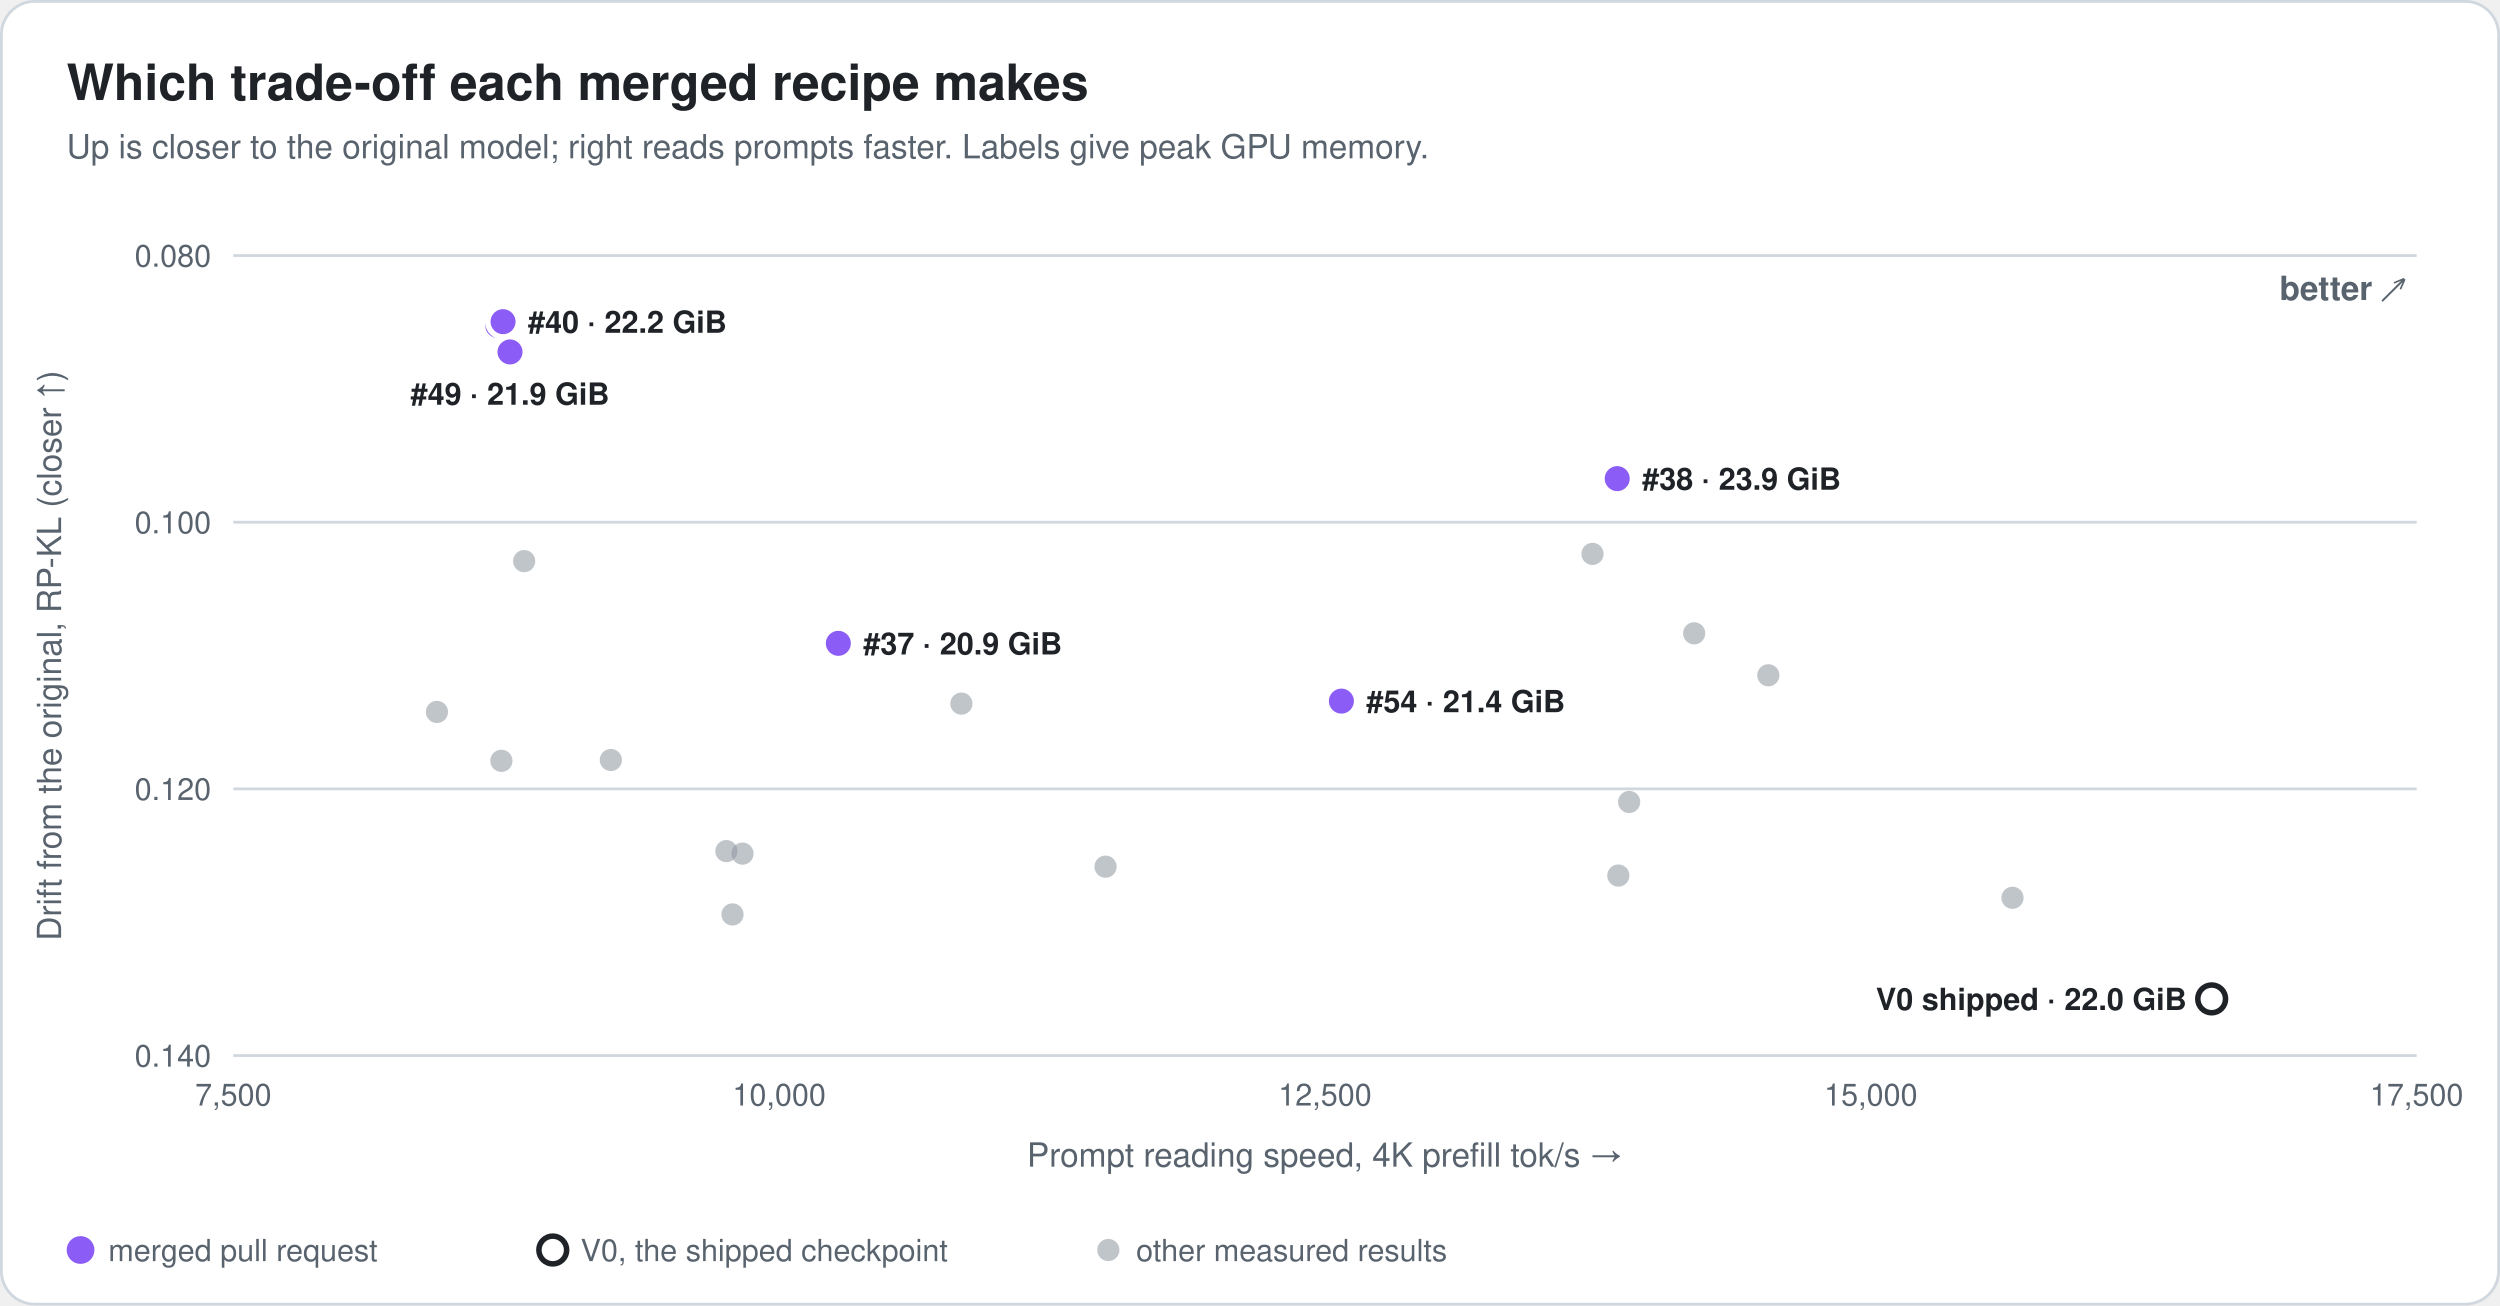
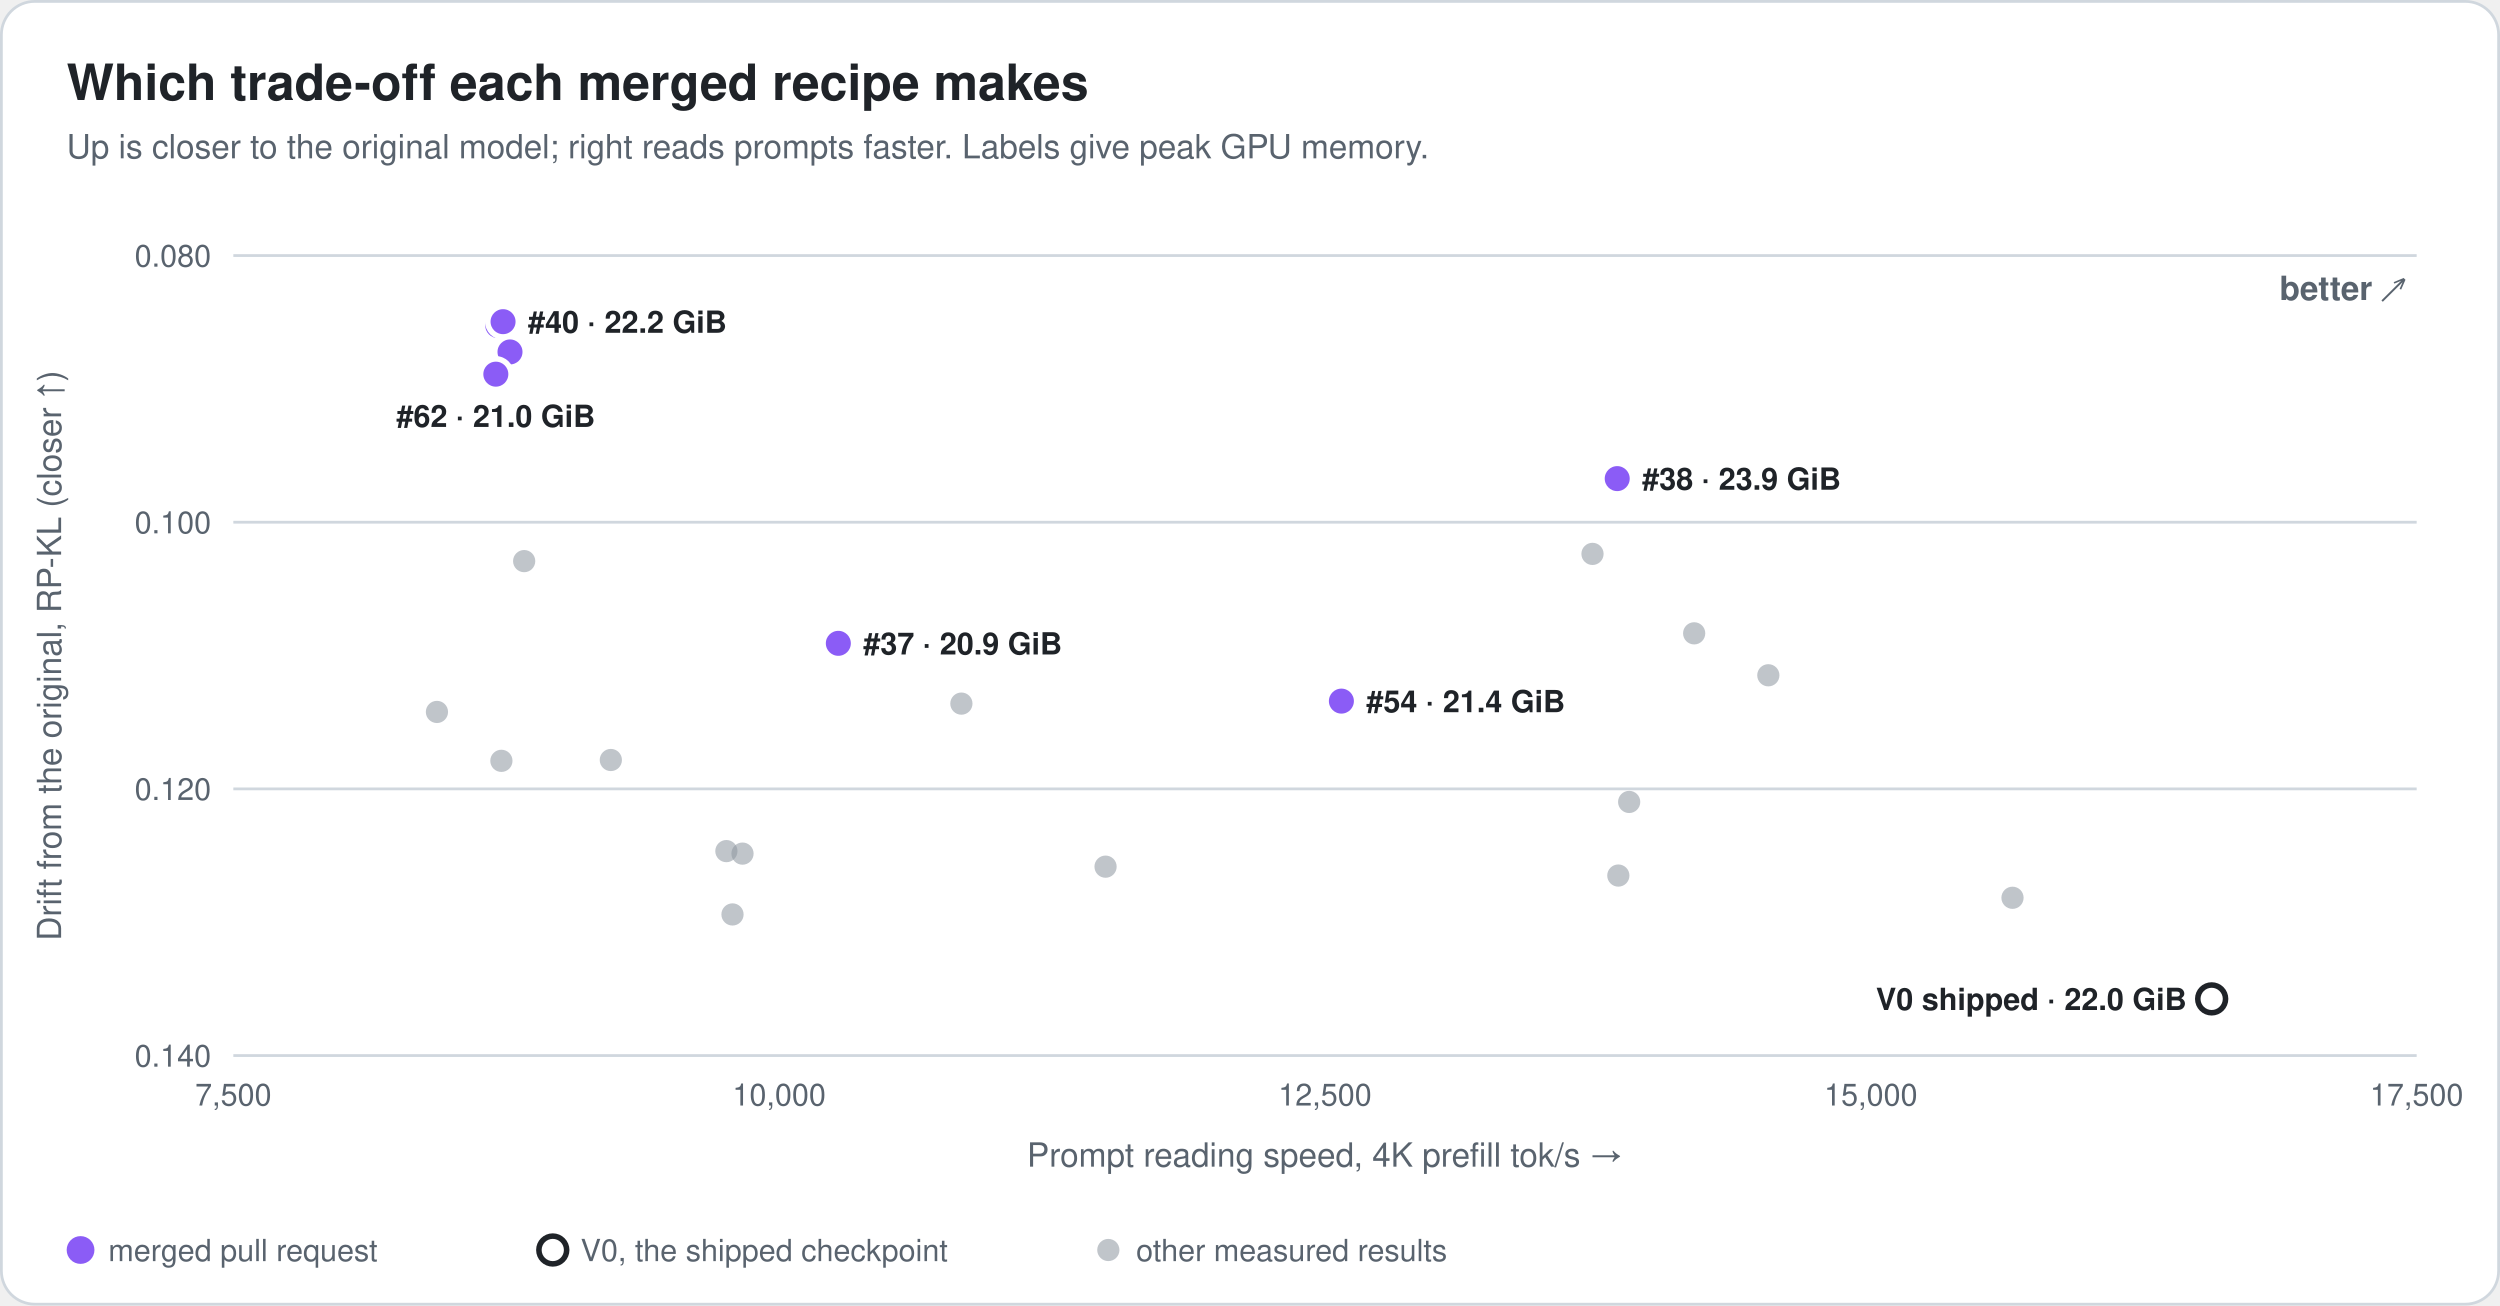
- <svg xmlns="http://www.w3.org/2000/svg" width="900" height="470" viewBox="0 0 900 470" font-family="-apple-system,BlinkMacSystemFont,'Segoe UI',Helvetica,Arial,sans-serif" role="img" aria-label="Trade-offs of 6 merged recipes against the shipped checkpoint">
+ <svg xmlns="http://www.w3.org/2000/svg" width="900" height="470" viewBox="0 0 900 470" font-family="-apple-system,BlinkMacSystemFont,'Segoe UI',Helvetica,Arial,sans-serif" role="img" aria-label="Trade-offs of 7 merged recipes against the shipped checkpoint">
  <style>
.bg{fill:#ffffff;stroke:#d0d7de}.t{fill:#1f2328}.m{fill:#59636e}.rule{stroke:#d0d7de}.ring{stroke:#ffffff}
.acc{fill:#8b5cf6}.accl{stroke:#8b5cf6}.wash{fill:#8b5cf6;fill-opacity:.1}.gry{fill:#8c959f}.rej{fill:#d03b3b}.track{fill:#eaeef2}.tk{stroke:#1f2328}
@media (prefers-color-scheme: dark){
.bg{fill:#0d1117;stroke:#30363d}.t{fill:#e6edf3}.m{fill:#9198a1}.rule{stroke:#30363d}.ring{stroke:#0d1117}
.acc{fill:#9a75f8}.accl{stroke:#9a75f8}.wash{fill:#9a75f8;fill-opacity:.14}.gry{fill:#9198a1}.rej{fill:#e5534b}.track{fill:#21262d}.tk{stroke:#e6edf3}}
</style>
  <rect class="bg" x="0.5" y="0.5" width="899" height="469" rx="12" />
  <text x="24.0" y="36.0" class="t" font-size="18" font-weight="600" text-anchor="start">Which trade-off each merged recipe makes</text>
  <text x="24.0" y="57.0" class="m" font-size="12" font-weight="400" text-anchor="start">Up is closer to the original model; right reads prompts faster. Labels give peak GPU memory.</text>
  <line class="rule" x1="84" x2="870" y1="92.0" y2="92.0" stroke-width="1" />
  <text x="76.0" y="96.0" class="m" font-size="11" font-weight="400" text-anchor="end">0.080</text>
  <line class="rule" x1="84" x2="870" y1="188.0" y2="188.0" stroke-width="1" />
  <text x="76.0" y="192.0" class="m" font-size="11" font-weight="400" text-anchor="end">0.100</text>
  <line class="rule" x1="84" x2="870" y1="284.0" y2="284.0" stroke-width="1" />
  <text x="76.0" y="288.0" class="m" font-size="11" font-weight="400" text-anchor="end">0.120</text>
  <line class="rule" x1="84" x2="870" y1="380.0" y2="380.0" stroke-width="1" />
  <text x="76.0" y="384.0" class="m" font-size="11" font-weight="400" text-anchor="end">0.140</text>
  <text x="84.0" y="398.0" class="m" font-size="11" font-weight="400" text-anchor="middle">7,500</text>
  <text x="280.5" y="398.0" class="m" font-size="11" font-weight="400" text-anchor="middle">10,000</text>
  <text x="477.0" y="398.0" class="m" font-size="11" font-weight="400" text-anchor="middle">12,500</text>
  <text x="673.5" y="398.0" class="m" font-size="11" font-weight="400" text-anchor="middle">15,000</text>
  <text x="870.0" y="398.0" class="m" font-size="11" font-weight="400" text-anchor="middle">17,500</text>
  <text x="477.0" y="420.0" class="m" font-size="12" font-weight="400" text-anchor="middle">Prompt reading speed, 4K prefill tok/s →</text>
  <text x="22" y="236.0" class="m" font-size="12" text-anchor="middle" transform="rotate(-90 22 236.0)">Drift from the original, RP-KL (closer ↑)</text>
  <text x="866.0" y="108.0" class="m" font-size="12" font-weight="600" text-anchor="end">better ↗</text>
  <circle class="gry" cx="157.3" cy="256.3" r="4" opacity=".55" />
  <circle class="gry" cx="573.3" cy="199.4" r="4" opacity=".55" />
  <circle class="gry" cx="582.6" cy="315.2" r="4" opacity=".55" />
  <circle class="gry" cx="724.5" cy="323.2" r="4" opacity=".55" />
  <circle class="gry" cx="263.7" cy="329.2" r="4" opacity=".55" />
  <circle class="gry" cx="261.5" cy="306.4" r="4" opacity=".55" />
  <circle class="gry" cx="180.5" cy="273.9" r="4" opacity=".55" />
  <circle class="gry" cx="346.1" cy="253.3" r="4" opacity=".55" />
  <circle class="gry" cx="609.9" cy="228.0" r="4" opacity=".55" />
  <circle class="gry" cx="398.0" cy="312.0" r="4" opacity=".55" />
  <circle class="gry" cx="188.7" cy="202.0" r="4" opacity=".55" />
  <circle class="gry" cx="586.5" cy="288.7" r="4" opacity=".55" />
  <circle class="gry" cx="636.6" cy="243.1" r="4" opacity=".55" />
  <circle class="gry" cx="219.9" cy="273.6" r="4" opacity=".55" />
  <circle class="gry" cx="267.3" cy="307.3" r="4" opacity=".55" />
  <circle class="tk" cx="796.2" cy="359.6" r="5" fill="none" stroke-width="2" />
  <circle class="acc ring" cx="482.9" cy="252.4" r="5.5" stroke-width="2" />
  <circle class="acc ring" cx="301.8" cy="231.6" r="5.5" stroke-width="2" />
  <circle class="acc ring" cx="582.2" cy="172.3" r="5.5" stroke-width="2" />
  <circle class="acc ring" cx="179.2" cy="117.2" r="5.5" stroke-width="2" />
  <circle class="acc ring" cx="181.1" cy="115.8" r="5.5" stroke-width="2" />
  <circle class="acc ring" cx="183.6" cy="126.7" r="5.5" stroke-width="2" />
+   <circle class="acc ring" cx="178.5" cy="134.7" r="5.5" stroke-width="2" />
  <text x="787.2" y="363.6" class="t" font-size="11" font-weight="600" text-anchor="end">V0 shipped · 22.0 GiB</text>
  <text x="190.1" y="119.8" class="t" font-size="11" font-weight="600" text-anchor="start">#40 · 22.2 GiB</text>
-   <text x="183.6" y="145.7" class="t" font-size="11" font-weight="600" text-anchor="middle">#49 · 21.9 GiB</text>
+   <text x="178.5" y="153.7" class="t" font-size="11" font-weight="600" text-anchor="middle">#62 · 21.0 GiB</text>
  <text x="591.2" y="176.3" class="t" font-size="11" font-weight="600" text-anchor="start">#38 · 23.9 GiB</text>
  <text x="310.8" y="235.6" class="t" font-size="11" font-weight="600" text-anchor="start">#37 · 20.9 GiB</text>
  <text x="491.9" y="256.4" class="t" font-size="11" font-weight="600" text-anchor="start">#54 · 21.4 GiB</text>
  <circle class="acc" cx="29" cy="450" r="5" />
  <text x="39.0" y="454.0" class="m" font-size="11" font-weight="400" text-anchor="start">merged pull request</text>
  <circle class="tk" cx="199" cy="450" r="5" fill="none" stroke-width="2" />
  <text x="209.0" y="454.0" class="m" font-size="11" font-weight="400" text-anchor="start">V0, the shipped checkpoint</text>
  <circle class="gry" cx="399" cy="450" r="4" opacity=".55" />
  <text x="409.0" y="454.0" class="m" font-size="11" font-weight="400" text-anchor="start">other measured results</text>
</svg>
